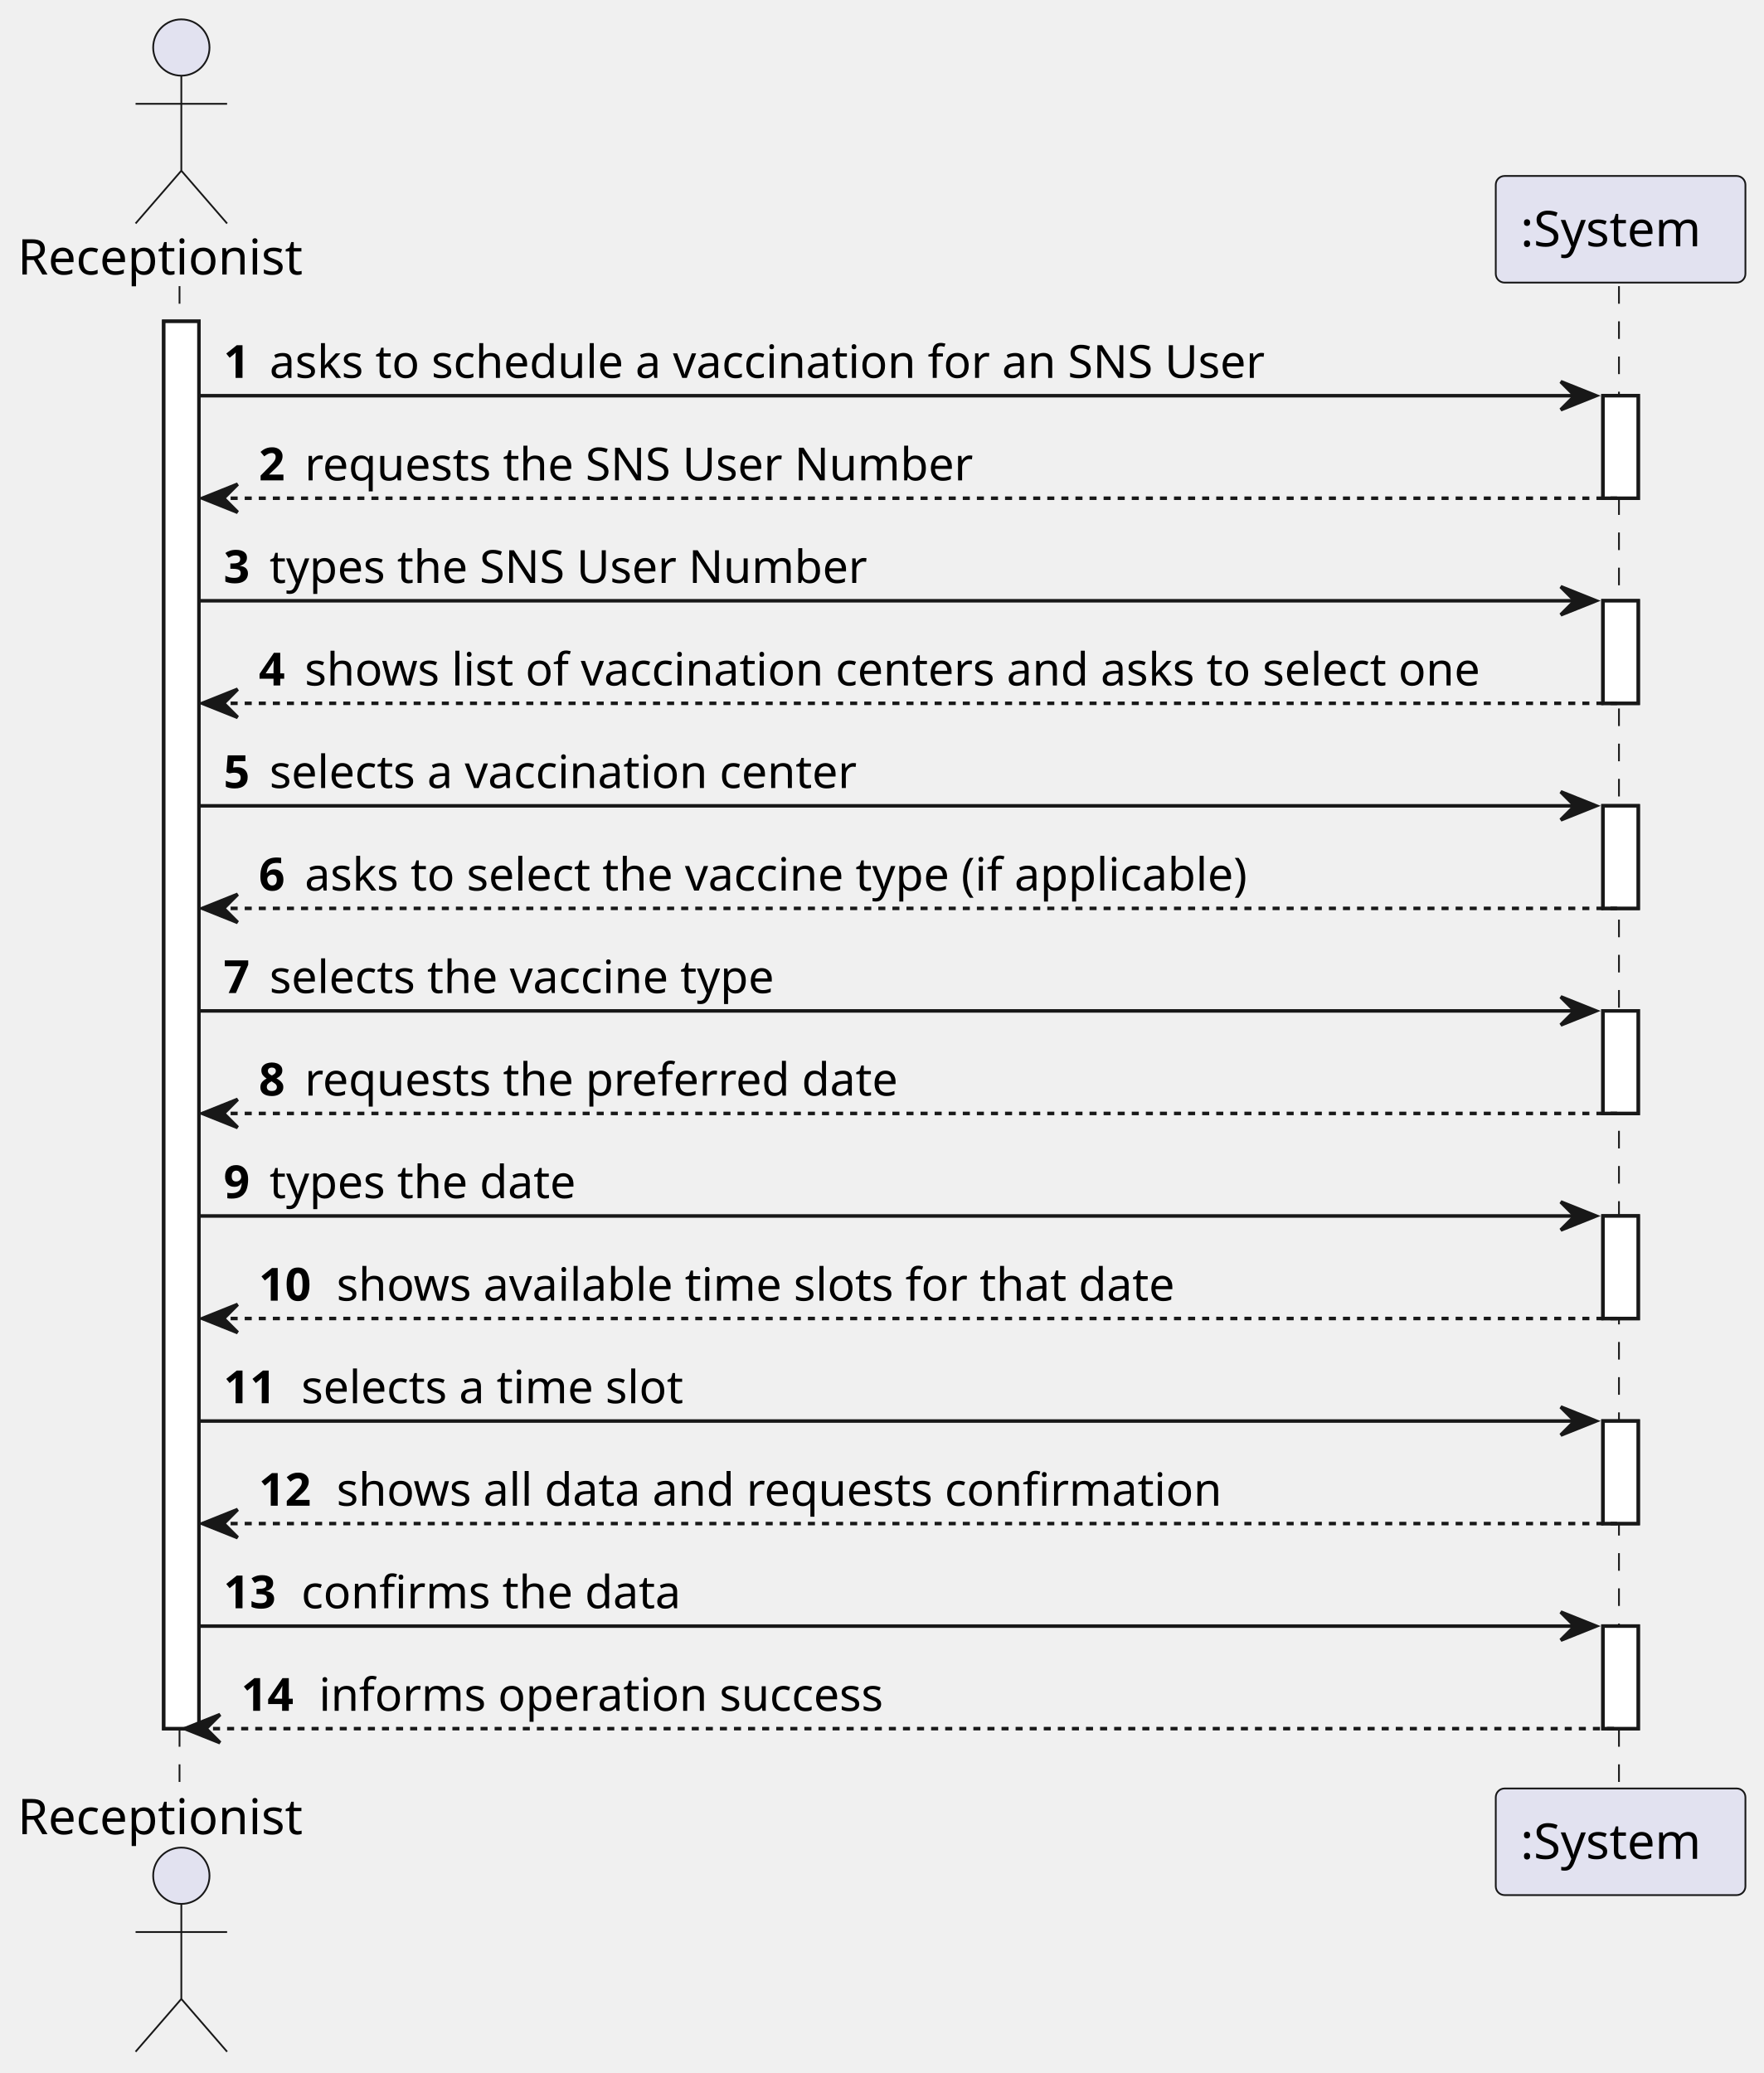
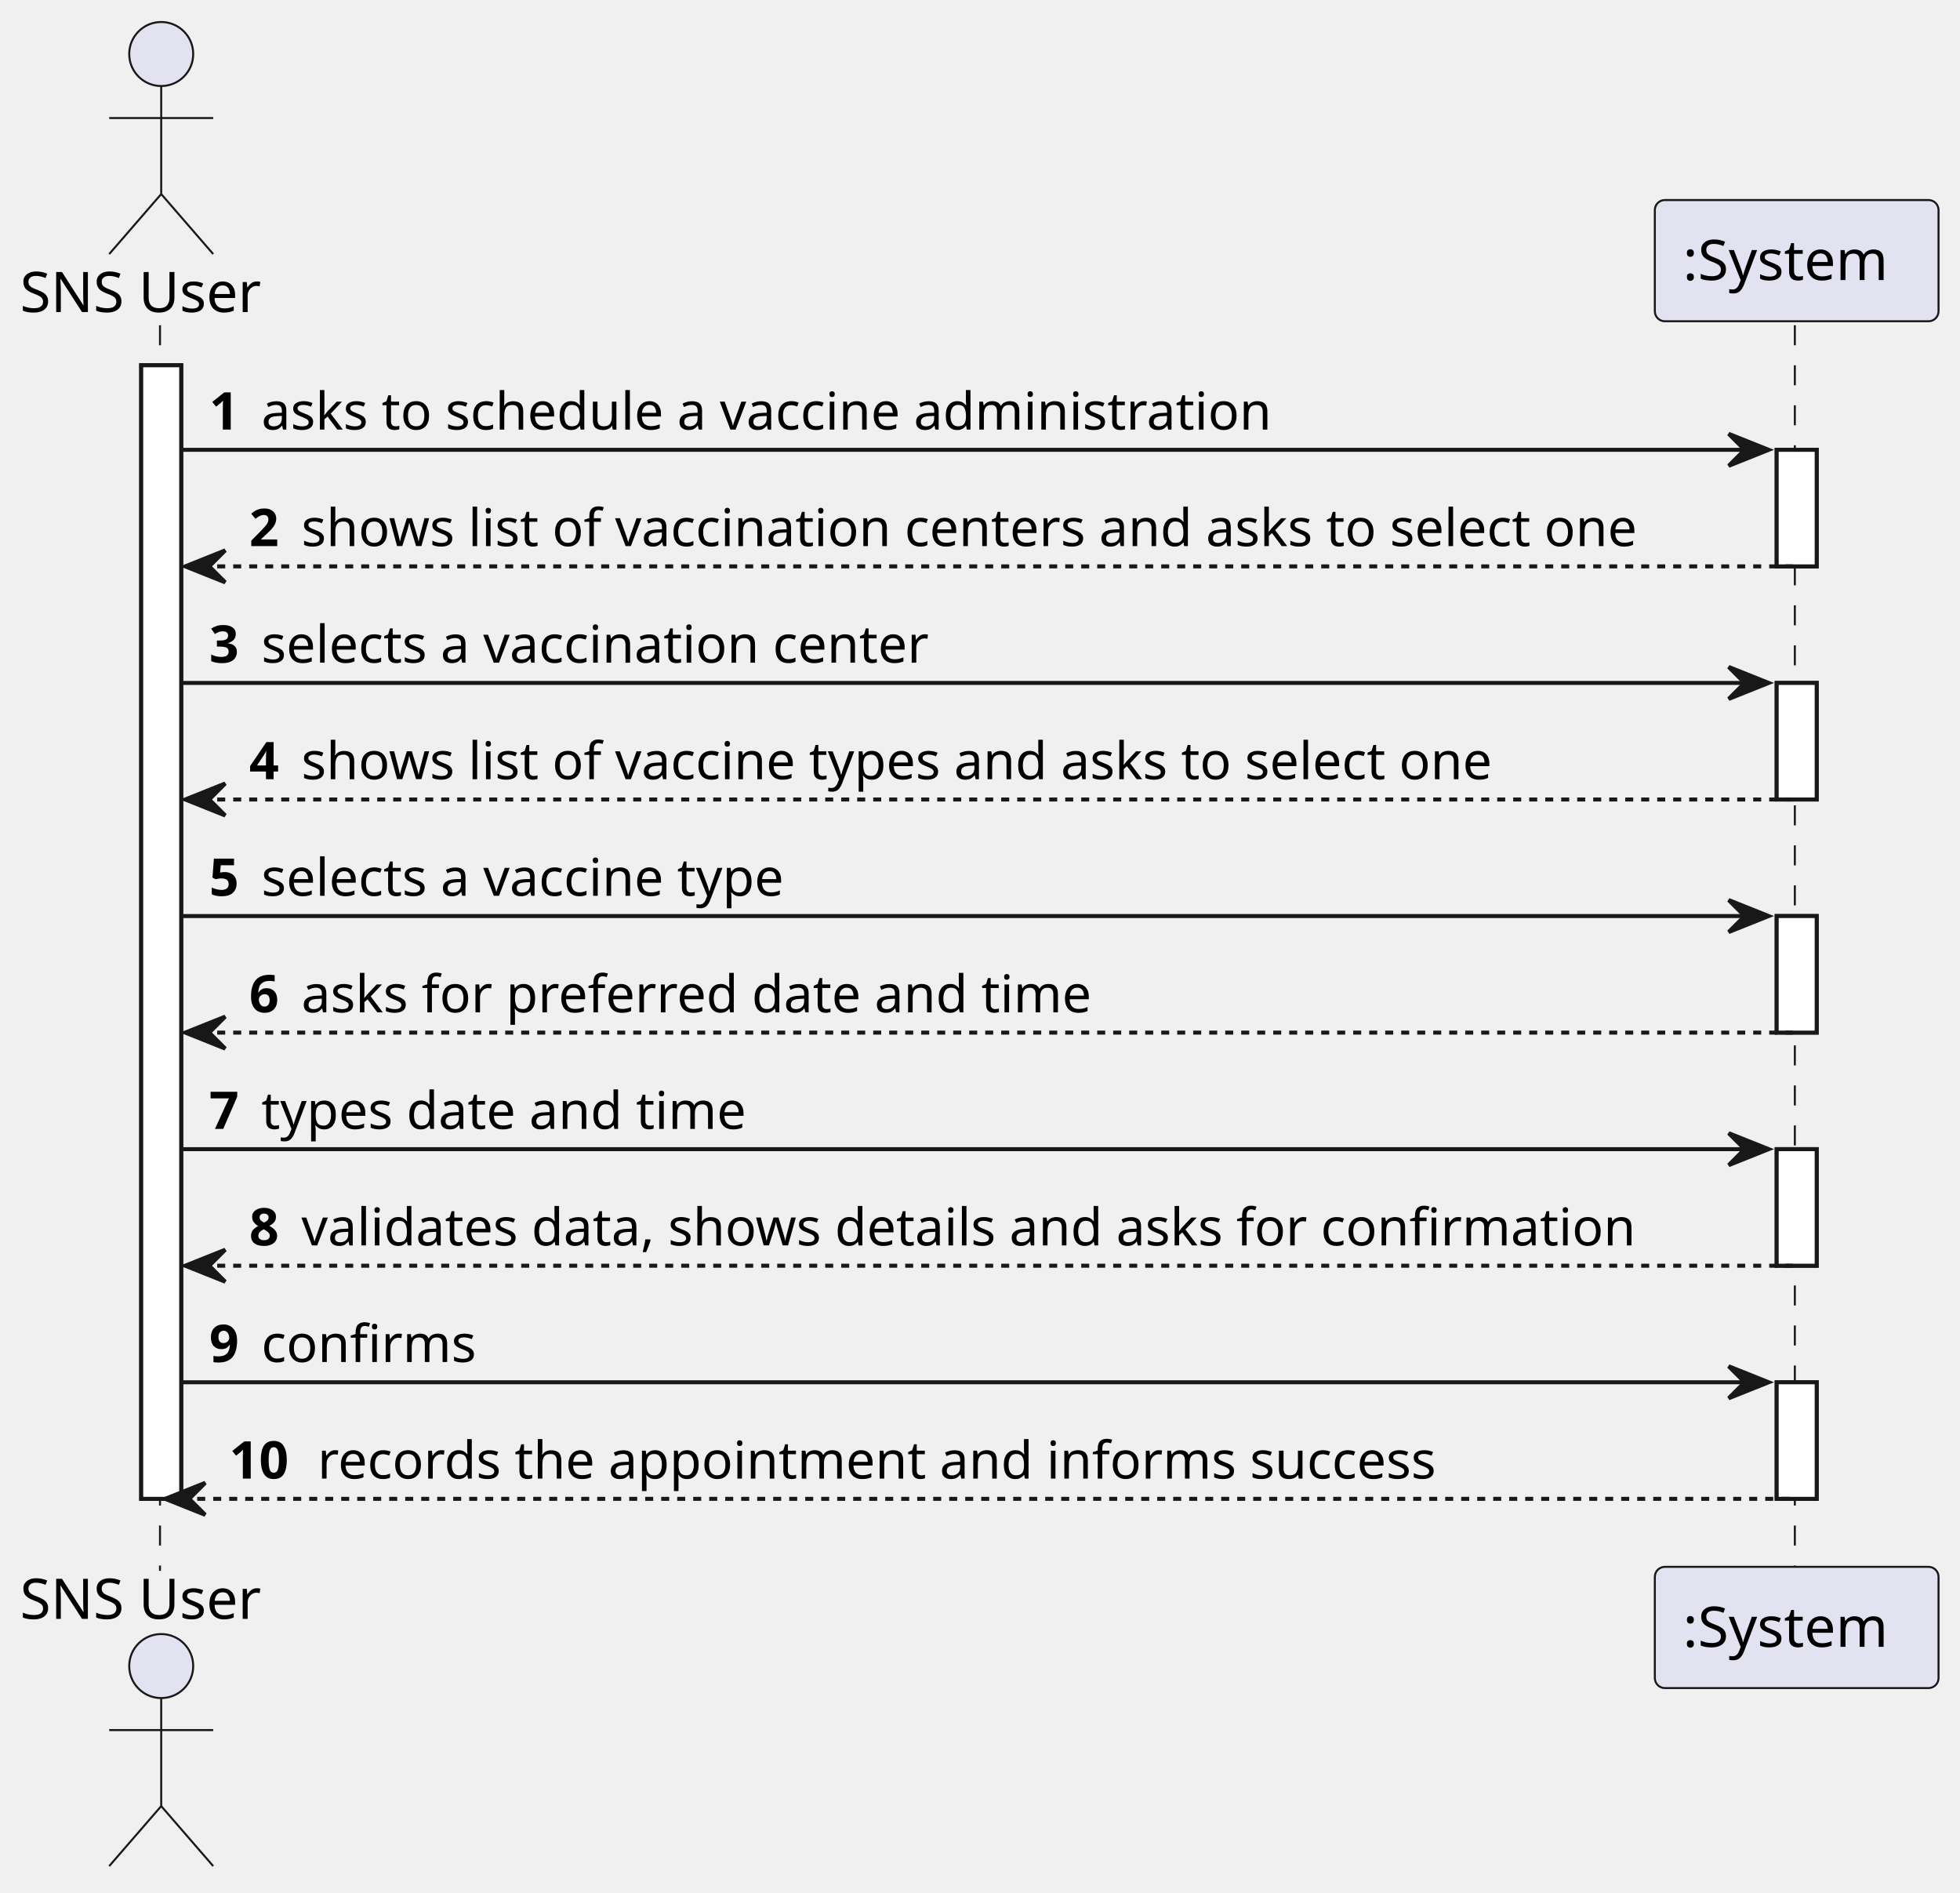
- <svg xmlns="http://www.w3.org/2000/svg" contentStyleType="text/css" data-diagram-type="SEQUENCE" height="589px" preserveAspectRatio="none" style="width:501px;height:589px;background:#FFFFFF;" version="1.1" viewBox="0 0 501 589" width="501px" zoomAndPan="magnify">
+ <svg xmlns="http://www.w3.org/2000/svg" contentStyleType="text/css" data-diagram-type="SEQUENCE" height="473px" preserveAspectRatio="none" style="width:490px;height:473px;background:#FFFFFF;" version="1.1" viewBox="0 0 490 473" width="490px" zoomAndPan="magnify">
  <defs />
  <g>
    <g>
-       <rect fill="#FFFFFF" height="399.859" style="stroke:#181818;stroke-width:1;" width="10" x="46.514" y="91.297" />
+       <rect fill="#FFFFFF" height="283.328" style="stroke:#181818;stroke-width:1;" width="10" x="35.303" y="91.297" />
    </g>
    <g>
-       <rect fill="#FFFFFF" height="29.133" style="stroke:#181818;stroke-width:1;" width="10" x="455.382" y="112.43" />
+       <rect fill="#FFFFFF" height="29.133" style="stroke:#181818;stroke-width:1;" width="10" x="444.171" y="112.43" />
    </g>
    <g>
-       <rect fill="#FFFFFF" height="29.133" style="stroke:#181818;stroke-width:1;" width="10" x="455.382" y="170.695" />
+       <rect fill="#FFFFFF" height="29.133" style="stroke:#181818;stroke-width:1;" width="10" x="444.171" y="170.695" />
    </g>
    <g>
-       <rect fill="#FFFFFF" height="29.133" style="stroke:#181818;stroke-width:1;" width="10" x="455.382" y="228.961" />
+       <rect fill="#FFFFFF" height="29.133" style="stroke:#181818;stroke-width:1;" width="10" x="444.171" y="228.961" />
    </g>
    <g>
-       <rect fill="#FFFFFF" height="29.133" style="stroke:#181818;stroke-width:1;" width="10" x="455.382" y="287.227" />
+       <rect fill="#FFFFFF" height="29.133" style="stroke:#181818;stroke-width:1;" width="10" x="444.171" y="287.227" />
    </g>
    <g>
-       <rect fill="#FFFFFF" height="29.133" style="stroke:#181818;stroke-width:1;" width="10" x="455.382" y="345.492" />
+       <rect fill="#FFFFFF" height="29.133" style="stroke:#181818;stroke-width:1;" width="10" x="444.171" y="345.492" />
    </g>
-     <g>
-       <rect fill="#FFFFFF" height="29.133" style="stroke:#181818;stroke-width:1;" width="10" x="455.382" y="403.758" />
-     </g>
-     <g>
-       <rect fill="#FFFFFF" height="29.133" style="stroke:#181818;stroke-width:1;" width="10" x="455.382" y="462.023" />
-     </g>
-     <g class="participant-lifeline" data-entity-uid="part1" data-qualified-name="Rec" id="part1-lifeline">
+     <g class="participant-lifeline" data-entity-uid="part1" data-qualified-name="User" id="part1-lifeline">
      <g>
-         <rect fill="#000000" fill-opacity="0" height="427.859" width="8" x="47.514" y="81.297" />
-         <line style="stroke:#181818;stroke-width:0.5;stroke-dasharray:5,5;" x1="51" x2="51" y1="81.297" y2="509.156" />
+         <rect fill="#000000" fill-opacity="0" height="311.328" width="8" x="36.303" y="81.297" />
+         <line style="stroke:#181818;stroke-width:0.5;stroke-dasharray:5,5;" x1="40" x2="40" y1="81.297" y2="392.625" />
      </g>
    </g>
    <g class="participant-lifeline" data-entity-uid="part2" data-qualified-name="System" id="part2-lifeline">
      <g>
-         <rect fill="#000000" fill-opacity="0" height="427.859" width="8" x="456.382" y="81.297" />
-         <line style="stroke:#181818;stroke-width:0.5;stroke-dasharray:5,5;" x1="459.921" x2="459.921" y1="81.297" y2="509.156" />
+         <rect fill="#000000" fill-opacity="0" height="311.328" width="8" x="445.171" y="81.297" />
+         <line style="stroke:#181818;stroke-width:0.5;stroke-dasharray:5,5;" x1="448.71" x2="448.71" y1="81.297" y2="392.625" />
      </g>
    </g>
-     <g class="participant participant-head" data-entity-uid="part1" data-qualified-name="Rec" id="part1-head">
-       <text fill="#000000" font-family="sans-serif" font-size="14" lengthAdjust="spacing" textLength="87.028" x="5" y="77.995">Receptionist</text>
-       <ellipse cx="51.514" cy="13.5" fill="#E2E2F0" rx="8" ry="8" style="stroke:#181818;stroke-width:0.5;" />
-       <path d="M51.514,21.5 L51.514,48.5 M38.514,29.5 L64.514,29.5 M51.514,48.5 L38.514,63.5 M51.514,48.5 L64.514,63.5" fill="none" style="stroke:#181818;stroke-width:0.5;" />
+     <g class="participant participant-head" data-entity-uid="part1" data-qualified-name="User" id="part1-head">
+       <text fill="#000000" font-family="sans-serif" font-size="14" lengthAdjust="spacing" textLength="64.606" x="5" y="77.995">SNS User</text>
+       <ellipse cx="40.303" cy="13.5" fill="#E2E2F0" rx="8" ry="8" style="stroke:#181818;stroke-width:0.5;" />
+       <path d="M40.303,21.5 L40.303,48.5 M27.303,29.5 L53.303,29.5 M40.303,48.5 L27.303,63.5 M40.303,48.5 L53.303,63.5" fill="none" style="stroke:#181818;stroke-width:0.5;" />
    </g>
-     <g class="participant participant-tail" data-entity-uid="part1" data-qualified-name="Rec" id="part1-tail">
-       <text fill="#000000" font-family="sans-serif" font-size="14" lengthAdjust="spacing" textLength="87.028" x="5" y="521.151">Receptionist</text>
-       <ellipse cx="51.514" cy="532.953" fill="#E2E2F0" rx="8" ry="8" style="stroke:#181818;stroke-width:0.5;" />
-       <path d="M51.514,540.953 L51.514,567.953 M38.514,548.953 L64.514,548.953 M51.514,567.953 L38.514,582.953 M51.514,567.953 L64.514,582.953" fill="none" style="stroke:#181818;stroke-width:0.5;" />
+     <g class="participant participant-tail" data-entity-uid="part1" data-qualified-name="User" id="part1-tail">
+       <text fill="#000000" font-family="sans-serif" font-size="14" lengthAdjust="spacing" textLength="64.606" x="5" y="404.62">SNS User</text>
+       <ellipse cx="40.303" cy="416.422" fill="#E2E2F0" rx="8" ry="8" style="stroke:#181818;stroke-width:0.5;" />
+       <path d="M40.303,424.422 L40.303,451.422 M27.303,432.422 L53.303,432.422 M40.303,451.422 L27.303,466.422 M40.303,451.422 L53.303,466.422" fill="none" style="stroke:#181818;stroke-width:0.5;" />
    </g>
    <g class="participant participant-head" data-entity-uid="part2" data-qualified-name="System" id="part2-head">
-       <rect fill="#E2E2F0" height="30.297" rx="2.5" ry="2.5" style="stroke:#181818;stroke-width:0.5;" width="70.923" x="424.921" y="50" />
-       <text fill="#000000" font-family="sans-serif" font-size="14" lengthAdjust="spacing" textLength="56.923" x="431.921" y="69.995">:System</text>
+       <rect fill="#E2E2F0" height="30.297" rx="2.5" ry="2.5" style="stroke:#181818;stroke-width:0.5;" width="70.923" x="413.71" y="50" />
+       <text fill="#000000" font-family="sans-serif" font-size="14" lengthAdjust="spacing" textLength="56.923" x="420.71" y="69.995">:System</text>
    </g>
    <g class="participant participant-tail" data-entity-uid="part2" data-qualified-name="System" id="part2-tail">
-       <rect fill="#E2E2F0" height="30.297" rx="2.5" ry="2.5" style="stroke:#181818;stroke-width:0.5;" width="70.923" x="424.921" y="508.156" />
-       <text fill="#000000" font-family="sans-serif" font-size="14" lengthAdjust="spacing" textLength="56.923" x="431.921" y="528.151">:System</text>
+       <rect fill="#E2E2F0" height="30.297" rx="2.5" ry="2.5" style="stroke:#181818;stroke-width:0.5;" width="70.923" x="413.71" y="391.625" />
+       <text fill="#000000" font-family="sans-serif" font-size="14" lengthAdjust="spacing" textLength="56.923" x="420.71" y="411.62">:System</text>
    </g>
    <g>
-       <rect fill="#FFFFFF" height="399.859" style="stroke:#181818;stroke-width:1;" width="10" x="46.514" y="91.297" />
+       <rect fill="#FFFFFF" height="283.328" style="stroke:#181818;stroke-width:1;" width="10" x="35.303" y="91.297" />
    </g>
    <g>
-       <rect fill="#FFFFFF" height="29.133" style="stroke:#181818;stroke-width:1;" width="10" x="455.382" y="112.43" />
+       <rect fill="#FFFFFF" height="29.133" style="stroke:#181818;stroke-width:1;" width="10" x="444.171" y="112.43" />
    </g>
    <g>
-       <rect fill="#FFFFFF" height="29.133" style="stroke:#181818;stroke-width:1;" width="10" x="455.382" y="170.695" />
+       <rect fill="#FFFFFF" height="29.133" style="stroke:#181818;stroke-width:1;" width="10" x="444.171" y="170.695" />
    </g>
    <g>
-       <rect fill="#FFFFFF" height="29.133" style="stroke:#181818;stroke-width:1;" width="10" x="455.382" y="228.961" />
+       <rect fill="#FFFFFF" height="29.133" style="stroke:#181818;stroke-width:1;" width="10" x="444.171" y="228.961" />
    </g>
    <g>
-       <rect fill="#FFFFFF" height="29.133" style="stroke:#181818;stroke-width:1;" width="10" x="455.382" y="287.227" />
+       <rect fill="#FFFFFF" height="29.133" style="stroke:#181818;stroke-width:1;" width="10" x="444.171" y="287.227" />
    </g>
    <g>
-       <rect fill="#FFFFFF" height="29.133" style="stroke:#181818;stroke-width:1;" width="10" x="455.382" y="345.492" />
-     </g>
-     <g>
-       <rect fill="#FFFFFF" height="29.133" style="stroke:#181818;stroke-width:1;" width="10" x="455.382" y="403.758" />
-     </g>
-     <g>
-       <rect fill="#FFFFFF" height="29.133" style="stroke:#181818;stroke-width:1;" width="10" x="455.382" y="462.023" />
+       <rect fill="#FFFFFF" height="29.133" style="stroke:#181818;stroke-width:1;" width="10" x="444.171" y="345.492" />
    </g>
    <g class="message" data-entity-1="part1" data-entity-2="part2" id="msg1">
-       <polygon fill="#181818" points="443.382,108.43,453.382,112.43,443.382,116.43,447.382,112.43" style="stroke:#181818;stroke-width:1;" />
-       <line style="stroke:#181818;stroke-width:1;" x1="56.514" x2="449.382" y1="112.43" y2="112.43" />
-       <text fill="#000000" font-family="sans-serif" font-size="13" font-weight="bold" lengthAdjust="spacing" textLength="9.045" x="63.514" y="107.364">1</text>
-       <text fill="#000000" font-family="sans-serif" font-size="13" lengthAdjust="spacing" textLength="305.989" x="76.56" y="107.364">asks to schedule a vaccination for an SNS User</text>
+       <polygon fill="#181818" points="432.171,108.43,442.171,112.43,432.171,116.43,436.171,112.43" style="stroke:#181818;stroke-width:1;" />
+       <line style="stroke:#181818;stroke-width:1;" x1="45.303" x2="438.171" y1="112.43" y2="112.43" />
+       <text fill="#000000" font-family="sans-serif" font-size="13" font-weight="bold" lengthAdjust="spacing" textLength="9.045" x="52.303" y="107.364">1</text>
+       <text fill="#000000" font-family="sans-serif" font-size="13" lengthAdjust="spacing" textLength="273.209" x="65.349" y="107.364">asks to schedule a vaccine administration</text>
    </g>
    <g class="message" data-entity-1="part2" data-entity-2="part1" id="msg2">
-       <polygon fill="#181818" points="67.514,137.562,57.514,141.562,67.514,145.562,63.514,141.562" style="stroke:#181818;stroke-width:1;" />
-       <line style="stroke:#181818;stroke-width:1;stroke-dasharray:2,2;" x1="61.514" x2="459.382" y1="141.562" y2="141.562" />
-       <text fill="#000000" font-family="sans-serif" font-size="13" font-weight="bold" lengthAdjust="spacing" textLength="9.045" x="73.514" y="136.497">2</text>
-       <text fill="#000000" font-family="sans-serif" font-size="13" lengthAdjust="spacing" textLength="202.42" x="86.56" y="136.497">requests the SNS User Number</text>
+       <polygon fill="#181818" points="56.303,137.562,46.303,141.562,56.303,145.562,52.303,141.562" style="stroke:#181818;stroke-width:1;" />
+       <line style="stroke:#181818;stroke-width:1;stroke-dasharray:2,2;" x1="50.303" x2="448.171" y1="141.562" y2="141.562" />
+       <text fill="#000000" font-family="sans-serif" font-size="13" font-weight="bold" lengthAdjust="spacing" textLength="9.045" x="62.303" y="136.497">2</text>
+       <text fill="#000000" font-family="sans-serif" font-size="13" lengthAdjust="spacing" textLength="361.823" x="75.349" y="136.497">shows list of vaccination centers and asks to select one</text>
    </g>
    <g class="message" data-entity-1="part1" data-entity-2="part2" id="msg3">
-       <polygon fill="#181818" points="443.382,166.695,453.382,170.695,443.382,174.695,447.382,170.695" style="stroke:#181818;stroke-width:1;" />
-       <line style="stroke:#181818;stroke-width:1;" x1="56.514" x2="449.382" y1="170.695" y2="170.695" />
-       <text fill="#000000" font-family="sans-serif" font-size="13" font-weight="bold" lengthAdjust="spacing" textLength="9.045" x="63.514" y="165.629">3</text>
-       <text fill="#000000" font-family="sans-serif" font-size="13" lengthAdjust="spacing" textLength="181.759" x="76.56" y="165.629">types the SNS User Number</text>
+       <polygon fill="#181818" points="432.171,166.695,442.171,170.695,432.171,174.695,436.171,170.695" style="stroke:#181818;stroke-width:1;" />
+       <line style="stroke:#181818;stroke-width:1;" x1="45.303" x2="438.171" y1="170.695" y2="170.695" />
+       <text fill="#000000" font-family="sans-serif" font-size="13" font-weight="bold" lengthAdjust="spacing" textLength="9.045" x="52.303" y="165.629">3</text>
+       <text fill="#000000" font-family="sans-serif" font-size="13" lengthAdjust="spacing" textLength="182.26" x="65.349" y="165.629">selects a vaccination center</text>
    </g>
    <g class="message" data-entity-1="part2" data-entity-2="part1" id="msg4">
-       <polygon fill="#181818" points="67.514,195.828,57.514,199.828,67.514,203.828,63.514,199.828" style="stroke:#181818;stroke-width:1;" />
-       <line style="stroke:#181818;stroke-width:1;stroke-dasharray:2,2;" x1="61.514" x2="459.382" y1="199.828" y2="199.828" />
-       <text fill="#000000" font-family="sans-serif" font-size="13" font-weight="bold" lengthAdjust="spacing" textLength="9.045" x="73.514" y="194.762">4</text>
-       <text fill="#000000" font-family="sans-serif" font-size="13" lengthAdjust="spacing" textLength="361.823" x="86.56" y="194.762">shows list of vaccination centers and asks to select one</text>
+       <polygon fill="#181818" points="56.303,195.828,46.303,199.828,56.303,203.828,52.303,199.828" style="stroke:#181818;stroke-width:1;" />
+       <line style="stroke:#181818;stroke-width:1;stroke-dasharray:2,2;" x1="50.303" x2="448.171" y1="199.828" y2="199.828" />
+       <text fill="#000000" font-family="sans-serif" font-size="13" font-weight="bold" lengthAdjust="spacing" textLength="9.045" x="62.303" y="194.762">4</text>
+       <text fill="#000000" font-family="sans-serif" font-size="13" lengthAdjust="spacing" textLength="324.168" x="75.349" y="194.762">shows list of vaccine types and asks to select one</text>
    </g>
    <g class="message" data-entity-1="part1" data-entity-2="part2" id="msg5">
-       <polygon fill="#181818" points="443.382,224.961,453.382,228.961,443.382,232.961,447.382,228.961" style="stroke:#181818;stroke-width:1;" />
-       <line style="stroke:#181818;stroke-width:1;" x1="56.514" x2="449.382" y1="228.961" y2="228.961" />
-       <text fill="#000000" font-family="sans-serif" font-size="13" font-weight="bold" lengthAdjust="spacing" textLength="9.045" x="63.514" y="223.895">5</text>
-       <text fill="#000000" font-family="sans-serif" font-size="13" lengthAdjust="spacing" textLength="182.26" x="76.56" y="223.895">selects a vaccination center</text>
+       <polygon fill="#181818" points="432.171,224.961,442.171,228.961,432.171,232.961,436.171,228.961" style="stroke:#181818;stroke-width:1;" />
+       <line style="stroke:#181818;stroke-width:1;" x1="45.303" x2="438.171" y1="228.961" y2="228.961" />
+       <text fill="#000000" font-family="sans-serif" font-size="13" font-weight="bold" lengthAdjust="spacing" textLength="9.045" x="52.303" y="223.895">5</text>
+       <text fill="#000000" font-family="sans-serif" font-size="13" lengthAdjust="spacing" textLength="144.606" x="65.349" y="223.895">selects a vaccine type</text>
    </g>
    <g class="message" data-entity-1="part2" data-entity-2="part1" id="msg6">
-       <polygon fill="#181818" points="67.514,254.094,57.514,258.094,67.514,262.094,63.514,258.094" style="stroke:#181818;stroke-width:1;" />
-       <line style="stroke:#181818;stroke-width:1;stroke-dasharray:2,2;" x1="61.514" x2="459.382" y1="258.094" y2="258.094" />
-       <text fill="#000000" font-family="sans-serif" font-size="13" font-weight="bold" lengthAdjust="spacing" textLength="9.045" x="73.514" y="253.028">6</text>
-       <text fill="#000000" font-family="sans-serif" font-size="13" lengthAdjust="spacing" textLength="294.823" x="86.56" y="253.028">asks to select the vaccine type (if applicable)</text>
+       <polygon fill="#181818" points="56.303,254.094,46.303,258.094,56.303,262.094,52.303,258.094" style="stroke:#181818;stroke-width:1;" />
+       <line style="stroke:#181818;stroke-width:1;stroke-dasharray:2,2;" x1="50.303" x2="448.171" y1="258.094" y2="258.094" />
+       <text fill="#000000" font-family="sans-serif" font-size="13" font-weight="bold" lengthAdjust="spacing" textLength="9.045" x="62.303" y="253.028">6</text>
+       <text fill="#000000" font-family="sans-serif" font-size="13" lengthAdjust="spacing" textLength="211.828" x="75.349" y="253.028">asks for preferred date and time</text>
    </g>
    <g class="message" data-entity-1="part1" data-entity-2="part2" id="msg7">
-       <polygon fill="#181818" points="443.382,283.227,453.382,287.227,443.382,291.227,447.382,287.227" style="stroke:#181818;stroke-width:1;" />
-       <line style="stroke:#181818;stroke-width:1;" x1="56.514" x2="449.382" y1="287.227" y2="287.227" />
-       <text fill="#000000" font-family="sans-serif" font-size="13" font-weight="bold" lengthAdjust="spacing" textLength="9.045" x="63.514" y="282.161">7</text>
-       <text fill="#000000" font-family="sans-serif" font-size="13" lengthAdjust="spacing" textLength="157.974" x="76.56" y="282.161">selects the vaccine type</text>
+       <polygon fill="#181818" points="432.171,283.227,442.171,287.227,432.171,291.227,436.171,287.227" style="stroke:#181818;stroke-width:1;" />
+       <line style="stroke:#181818;stroke-width:1;" x1="45.303" x2="438.171" y1="287.227" y2="287.227" />
+       <text fill="#000000" font-family="sans-serif" font-size="13" font-weight="bold" lengthAdjust="spacing" textLength="9.045" x="52.303" y="282.161">7</text>
+       <text fill="#000000" font-family="sans-serif" font-size="13" lengthAdjust="spacing" textLength="131.352" x="65.349" y="282.161">types date and time</text>
    </g>
    <g class="message" data-entity-1="part2" data-entity-2="part1" id="msg8">
-       <polygon fill="#181818" points="67.514,312.359,57.514,316.359,67.514,320.359,63.514,316.359" style="stroke:#181818;stroke-width:1;" />
-       <line style="stroke:#181818;stroke-width:1;stroke-dasharray:2,2;" x1="61.514" x2="459.382" y1="316.359" y2="316.359" />
-       <text fill="#000000" font-family="sans-serif" font-size="13" font-weight="bold" lengthAdjust="spacing" textLength="9.045" x="73.514" y="311.293">8</text>
-       <text fill="#000000" font-family="sans-serif" font-size="13" lengthAdjust="spacing" textLength="180.629" x="86.56" y="311.293">requests the preferred date</text>
+       <polygon fill="#181818" points="56.303,312.359,46.303,316.359,56.303,320.359,52.303,316.359" style="stroke:#181818;stroke-width:1;" />
+       <line style="stroke:#181818;stroke-width:1;stroke-dasharray:2,2;" x1="50.303" x2="448.171" y1="316.359" y2="316.359" />
+       <text fill="#000000" font-family="sans-serif" font-size="13" font-weight="bold" lengthAdjust="spacing" textLength="9.045" x="62.303" y="311.293">8</text>
+       <text fill="#000000" font-family="sans-serif" font-size="13" lengthAdjust="spacing" textLength="358.769" x="75.349" y="311.293">validates data, shows details and asks for confirmation</text>
    </g>
    <g class="message" data-entity-1="part1" data-entity-2="part2" id="msg9">
-       <polygon fill="#181818" points="443.382,341.492,453.382,345.492,443.382,349.492,447.382,345.492" style="stroke:#181818;stroke-width:1;" />
-       <line style="stroke:#181818;stroke-width:1;" x1="56.514" x2="449.382" y1="345.492" y2="345.492" />
-       <text fill="#000000" font-family="sans-serif" font-size="13" font-weight="bold" lengthAdjust="spacing" textLength="9.045" x="63.514" y="340.426">9</text>
-       <text fill="#000000" font-family="sans-serif" font-size="13" lengthAdjust="spacing" textLength="94.726" x="76.56" y="340.426">types the date</text>
+       <polygon fill="#181818" points="432.171,341.492,442.171,345.492,432.171,349.492,436.171,345.492" style="stroke:#181818;stroke-width:1;" />
+       <line style="stroke:#181818;stroke-width:1;" x1="45.303" x2="438.171" y1="345.492" y2="345.492" />
+       <text fill="#000000" font-family="sans-serif" font-size="13" font-weight="bold" lengthAdjust="spacing" textLength="9.045" x="52.303" y="340.426">9</text>
+       <text fill="#000000" font-family="sans-serif" font-size="13" lengthAdjust="spacing" textLength="56.31" x="65.349" y="340.426">confirms</text>
    </g>
    <g class="message" data-entity-1="part2" data-entity-2="part1" id="msg10">
-       <polygon fill="#181818" points="67.514,370.625,57.514,374.625,67.514,378.625,63.514,374.625" style="stroke:#181818;stroke-width:1;" />
-       <line style="stroke:#181818;stroke-width:1;stroke-dasharray:2,2;" x1="61.514" x2="459.382" y1="374.625" y2="374.625" />
-       <text fill="#000000" font-family="sans-serif" font-size="13" font-weight="bold" lengthAdjust="spacing" textLength="18.091" x="73.514" y="369.559">10</text>
-       <text fill="#000000" font-family="sans-serif" font-size="13" lengthAdjust="spacing" textLength="257.01" x="95.605" y="369.559">shows available time slots for that date</text>
-     </g>
-     <g class="message" data-entity-1="part1" data-entity-2="part2" id="msg11">
-       <polygon fill="#181818" points="443.382,399.758,453.382,403.758,443.382,407.758,447.382,403.758" style="stroke:#181818;stroke-width:1;" />
-       <line style="stroke:#181818;stroke-width:1;" x1="56.514" x2="449.382" y1="403.758" y2="403.758" />
-       <text fill="#000000" font-family="sans-serif" font-size="13" font-weight="bold" lengthAdjust="spacing" textLength="18.091" x="63.514" y="398.692">11</text>
-       <text fill="#000000" font-family="sans-serif" font-size="13" lengthAdjust="spacing" textLength="118.568" x="85.605" y="398.692">selects a time slot</text>
-     </g>
-     <g class="message" data-entity-1="part2" data-entity-2="part1" id="msg12">
-       <polygon fill="#181818" points="67.514,428.891,57.514,432.891,67.514,436.891,63.514,432.891" style="stroke:#181818;stroke-width:1;" />
-       <line style="stroke:#181818;stroke-width:1;stroke-dasharray:2,2;" x1="61.514" x2="459.382" y1="432.891" y2="432.891" />
-       <text fill="#000000" font-family="sans-serif" font-size="13" font-weight="bold" lengthAdjust="spacing" textLength="18.091" x="73.514" y="427.825">12</text>
-       <text fill="#000000" font-family="sans-serif" font-size="13" lengthAdjust="spacing" textLength="268.842" x="95.605" y="427.825">shows all data and requests confirmation</text>
-     </g>
-     <g class="message" data-entity-1="part1" data-entity-2="part2" id="msg13">
-       <polygon fill="#181818" points="443.382,458.023,453.382,462.023,443.382,466.023,447.382,462.023" style="stroke:#181818;stroke-width:1;" />
-       <line style="stroke:#181818;stroke-width:1;" x1="56.514" x2="449.382" y1="462.023" y2="462.023" />
-       <text fill="#000000" font-family="sans-serif" font-size="13" font-weight="bold" lengthAdjust="spacing" textLength="18.091" x="63.514" y="456.957">13</text>
-       <text fill="#000000" font-family="sans-serif" font-size="13" lengthAdjust="spacing" textLength="115.191" x="85.605" y="456.957">confirms the data</text>
-     </g>
-     <g class="message" data-entity-1="part2" data-entity-2="part1" id="msg14">
-       <polygon fill="#181818" points="62.514,487.156,52.514,491.156,62.514,495.156,58.514,491.156" style="stroke:#181818;stroke-width:1;" />
-       <line style="stroke:#181818;stroke-width:1;stroke-dasharray:2,2;" x1="56.514" x2="459.382" y1="491.156" y2="491.156" />
-       <text fill="#000000" font-family="sans-serif" font-size="13" font-weight="bold" lengthAdjust="spacing" textLength="18.091" x="68.514" y="486.09">14</text>
-       <text fill="#000000" font-family="sans-serif" font-size="13" lengthAdjust="spacing" textLength="170.695" x="90.605" y="486.09">informs operation success</text>
+       <polygon fill="#181818" points="51.303,370.625,41.303,374.625,51.303,378.625,47.303,374.625" style="stroke:#181818;stroke-width:1;" />
+       <line style="stroke:#181818;stroke-width:1;stroke-dasharray:2,2;" x1="45.303" x2="448.171" y1="374.625" y2="374.625" />
+       <text fill="#000000" font-family="sans-serif" font-size="13" font-weight="bold" lengthAdjust="spacing" textLength="18.091" x="57.303" y="369.559">10</text>
+       <text fill="#000000" font-family="sans-serif" font-size="13" lengthAdjust="spacing" textLength="298.651" x="79.394" y="369.559">records the appointment and informs success</text>
    </g>
  </g>
</svg>
